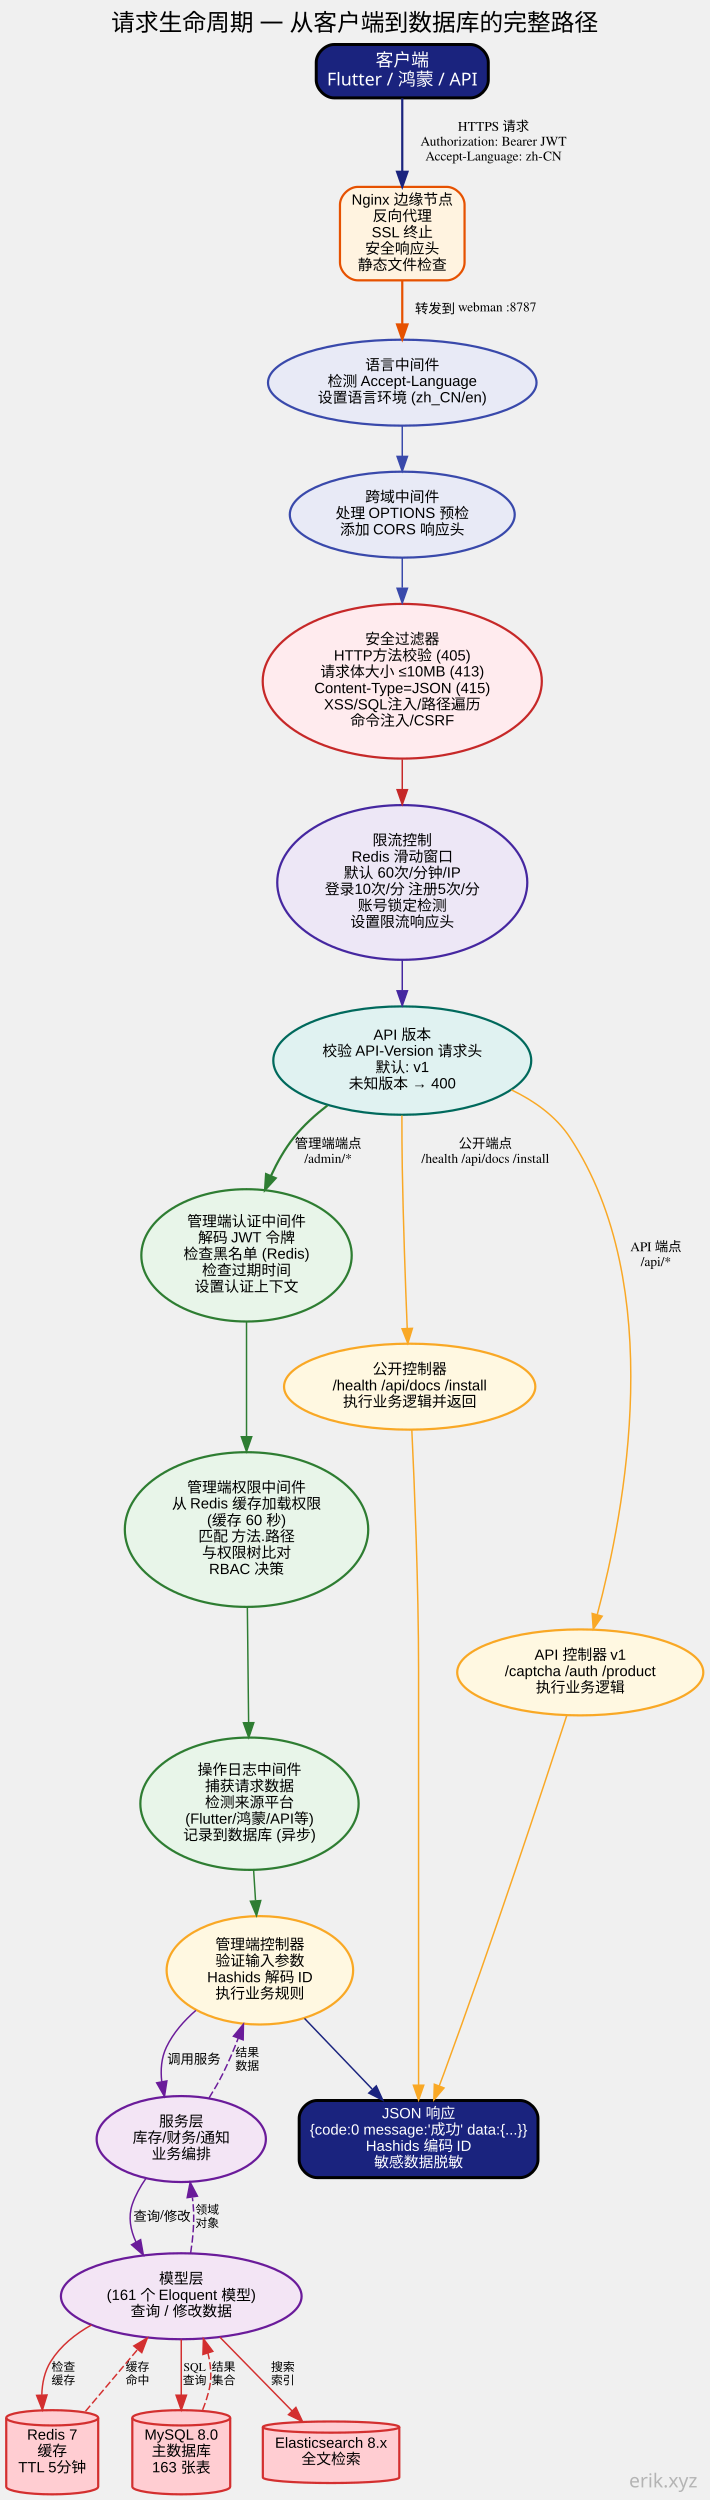
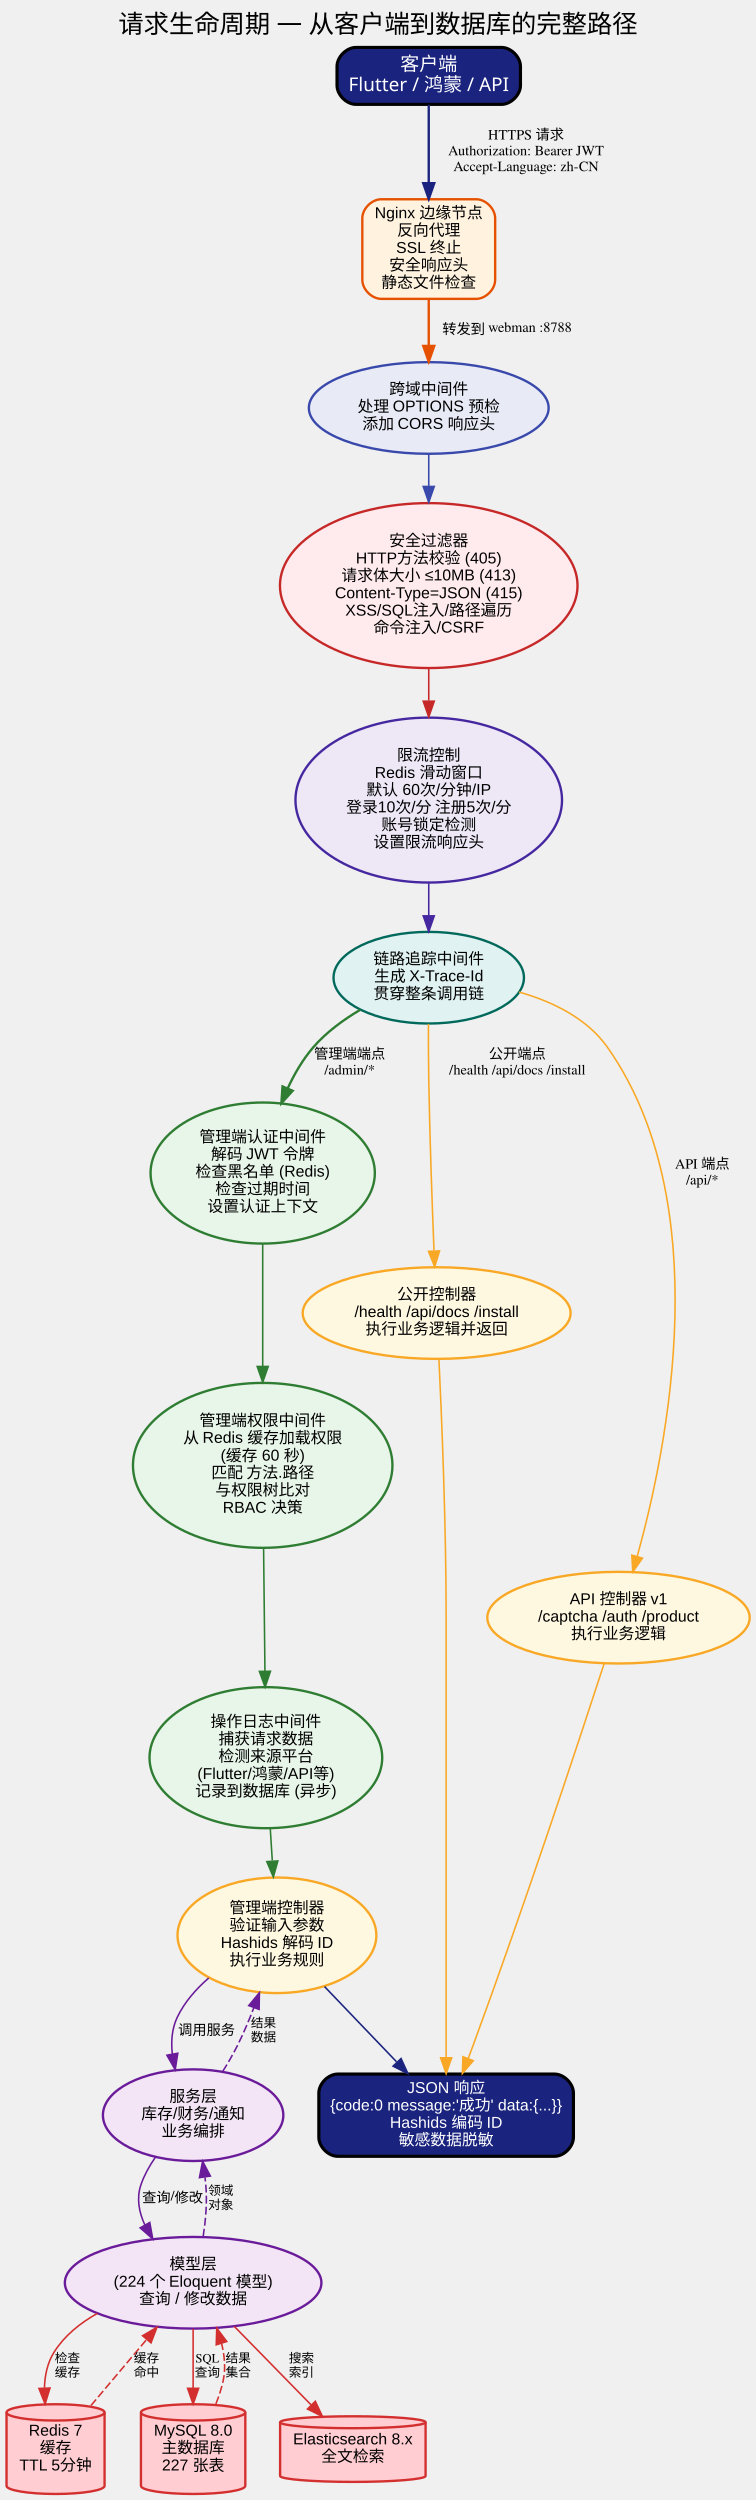
- <svg xmlns="http://www.w3.org/2000/svg" width="478pt" height="1685pt" viewBox="0.00 0.00 477.73 1685.50">
-   <g id="graph0" class="graph" transform="scale(1 1) rotate(0) translate(4 1681.5)">
-     <text text-anchor="middle" x="234.87" y="-1660.7" font-family="Arial Bold" font-size="16.00">请求生命周期 — 从客户端到数据库的完整路径</text>
+ <svg xmlns="http://www.w3.org/2000/svg" width="478pt" height="1581pt" viewBox="0.00 0.00 477.73 1580.96">
+   <g id="graph0" class="graph" transform="scale(1 1) rotate(0) translate(4 1576.96)">
+     <text text-anchor="middle" x="234.87" y="-1556.16" font-family="Arial Bold" font-size="16.00">请求生命周期 — 从客户端到数据库的完整路径</text>
    <g id="node1" class="node">
-       <path fill="#1a237e" stroke="black" stroke-width="2" d="M313,-1651.5C313,-1651.5 221,-1651.5 221,-1651.5 215,-1651.5 209,-1645.5 209,-1639.5 209,-1639.5 209,-1627.5 209,-1627.5 209,-1621.5 215,-1615.5 221,-1615.5 221,-1615.5 313,-1615.5 313,-1615.5 319,-1615.5 325,-1621.5 325,-1627.5 325,-1627.5 325,-1639.5 325,-1639.5 325,-1645.5 319,-1651.5 313,-1651.5" />
-       <text text-anchor="middle" x="267" y="-1636.9" font-family="Arial Bold" font-size="12.00" fill="white">客户端</text>
-       <text text-anchor="middle" x="267" y="-1623.9" font-family="Arial Bold" font-size="12.00" fill="white">Flutter / 鸿蒙 / API</text>
+       <path fill="#1a237e" stroke="black" stroke-width="2" d="M313,-1546.96C313,-1546.96 221,-1546.96 221,-1546.96 215,-1546.96 209,-1540.96 209,-1534.96 209,-1534.96 209,-1522.96 209,-1522.96 209,-1516.96 215,-1510.96 221,-1510.96 221,-1510.96 313,-1510.96 313,-1510.96 319,-1510.96 325,-1516.96 325,-1522.96 325,-1522.96 325,-1534.96 325,-1534.96 325,-1540.96 319,-1546.96 313,-1546.96" />
+       <text text-anchor="middle" x="267" y="-1532.36" font-family="Arial Bold" font-size="12.00" fill="white">客户端</text>
+       <text text-anchor="middle" x="267" y="-1519.36" font-family="Arial Bold" font-size="12.00" fill="white">Flutter / 鸿蒙 / API</text>
    </g>
    <g id="node2" class="node">
-       <path fill="#fff3e0" stroke="#e65100" stroke-width="1.5" d="M297,-1555.5C297,-1555.5 237,-1555.5 237,-1555.5 231,-1555.5 225,-1549.5 225,-1543.5 225,-1543.5 225,-1504.5 225,-1504.5 225,-1498.5 231,-1492.5 237,-1492.5 237,-1492.5 297,-1492.5 297,-1492.5 303,-1492.5 309,-1498.5 309,-1504.5 309,-1504.5 309,-1543.5 309,-1543.5 309,-1549.5 303,-1555.5 297,-1555.5" />
-       <text text-anchor="middle" x="267" y="-1543.5" font-family="Arial" font-size="10.00">Nginx 边缘节点</text>
-       <text text-anchor="middle" x="267" y="-1532.5" font-family="Arial" font-size="10.00">反向代理</text>
-       <text text-anchor="middle" x="267" y="-1521.5" font-family="Arial" font-size="10.00">SSL 终止</text>
-       <text text-anchor="middle" x="267" y="-1510.5" font-family="Arial" font-size="10.00">安全响应头</text>
-       <text text-anchor="middle" x="267" y="-1499.5" font-family="Arial" font-size="10.00">静态文件检查</text>
+       <path fill="#fff3e0" stroke="#e65100" stroke-width="1.5" d="M297,-1450.96C297,-1450.96 237,-1450.96 237,-1450.96 231,-1450.96 225,-1444.96 225,-1438.96 225,-1438.96 225,-1399.96 225,-1399.96 225,-1393.96 231,-1387.96 237,-1387.96 237,-1387.96 297,-1387.96 297,-1387.96 303,-1387.96 309,-1393.96 309,-1399.96 309,-1399.96 309,-1438.96 309,-1438.96 309,-1444.96 303,-1450.96 297,-1450.96" />
+       <text text-anchor="middle" x="267" y="-1438.96" font-family="Arial" font-size="10.00">Nginx 边缘节点</text>
+       <text text-anchor="middle" x="267" y="-1427.96" font-family="Arial" font-size="10.00">反向代理</text>
+       <text text-anchor="middle" x="267" y="-1416.96" font-family="Arial" font-size="10.00">SSL 终止</text>
+       <text text-anchor="middle" x="267" y="-1405.96" font-family="Arial" font-size="10.00">安全响应头</text>
+       <text text-anchor="middle" x="267" y="-1394.96" font-family="Arial" font-size="10.00">静态文件检查</text>
    </g>
    <g id="edge1" class="edge">
-       <path fill="none" stroke="#1a237e" stroke-width="1.5" d="M267,-1615.22C267,-1601.95 267,-1583.07 267,-1566" />
-       <polygon fill="#1a237e" stroke="#1a237e" stroke-width="1.5" points="270.5,-1565.67 267,-1555.67 263.5,-1565.67 270.5,-1565.67" />
-       <text text-anchor="middle" x="328.5" y="-1593.3" font-family="Times,serif" font-size="9.00">HTTPS 请求</text>
-       <text text-anchor="middle" x="328.5" y="-1583.3" font-family="Times,serif" font-size="9.00">Authorization: Bearer JWT</text>
-       <text text-anchor="middle" x="328.5" y="-1573.3" font-family="Times,serif" font-size="9.00">Accept-Language: zh-CN</text>
+       <path fill="none" stroke="#1a237e" stroke-width="1.5" d="M267,-1510.69C267,-1497.41 267,-1478.53 267,-1461.46" />
+       <polygon fill="#1a237e" stroke="#1a237e" stroke-width="1.5" points="270.5,-1461.13 267,-1451.13 263.5,-1461.13 270.5,-1461.13" />
+       <text text-anchor="middle" x="328.5" y="-1488.76" font-family="Times,serif" font-size="9.00">HTTPS 请求</text>
+       <text text-anchor="middle" x="328.5" y="-1478.76" font-family="Times,serif" font-size="9.00">Authorization: Bearer JWT</text>
+       <text text-anchor="middle" x="328.5" y="-1468.76" font-family="Times,serif" font-size="9.00">Accept-Language: zh-CN</text>
    </g>
    <g id="node3" class="node">
-       <ellipse fill="#e8eaf6" stroke="#3949ab" stroke-width="1.5" cx="267" cy="-1423.5" rx="90.52" ry="28.98" />
-       <text text-anchor="middle" x="267" y="-1432" font-family="Arial" font-size="10.00">语言中间件</text>
-       <text text-anchor="middle" x="267" y="-1421" font-family="Arial" font-size="10.00">检测 Accept-Language</text>
-       <text text-anchor="middle" x="267" y="-1410" font-family="Arial" font-size="10.00">设置语言环境 (zh_CN/en)</text>
+       <ellipse fill="#e8eaf6" stroke="#3949ab" stroke-width="1.5" cx="267" cy="-1318.97" rx="75.82" ry="28.98" />
+       <text text-anchor="middle" x="267" y="-1327.47" font-family="Arial" font-size="10.00">跨域中间件</text>
+       <text text-anchor="middle" x="267" y="-1316.47" font-family="Arial" font-size="10.00">处理 OPTIONS 预检</text>
+       <text text-anchor="middle" x="267" y="-1305.47" font-family="Arial" font-size="10.00">添加 CORS 响应头</text>
    </g>
    <g id="edge2" class="edge">
-       <path fill="none" stroke="#e65100" stroke-width="1.5" d="M267,-1492.37C267,-1483.08 267,-1472.76 267,-1463.02" />
-       <polygon fill="#e65100" stroke="#e65100" stroke-width="1.5" points="270.5,-1462.76 267,-1452.76 263.5,-1462.76 270.5,-1462.76" />
-       <text text-anchor="middle" x="316.5" y="-1470.3" font-family="Times,serif" font-size="9.00">转发到 webman :8787</text>
+       <path fill="none" stroke="#e65100" stroke-width="1.5" d="M267,-1387.83C267,-1378.54 267,-1368.22 267,-1358.48" />
+       <polygon fill="#e65100" stroke="#e65100" stroke-width="1.5" points="270.5,-1358.22 267,-1348.22 263.5,-1358.22 270.5,-1358.22" />
+       <text text-anchor="middle" x="316.5" y="-1365.76" font-family="Times,serif" font-size="9.00">转发到 webman :8788</text>
    </g>
    <g id="node4" class="node">
-       <ellipse fill="#e8eaf6" stroke="#3949ab" stroke-width="1.5" cx="267" cy="-1334.52" rx="75.82" ry="28.98" />
-       <text text-anchor="middle" x="267" y="-1343.02" font-family="Arial" font-size="10.00">跨域中间件</text>
-       <text text-anchor="middle" x="267" y="-1332.02" font-family="Arial" font-size="10.00">处理 OPTIONS 预检</text>
-       <text text-anchor="middle" x="267" y="-1321.02" font-family="Arial" font-size="10.00">添加 CORS 响应头</text>
+       <ellipse fill="#ffebee" stroke="#c62828" stroke-width="1.5" cx="267" cy="-1206.65" rx="94.09" ry="52.15" />
+       <text text-anchor="middle" x="267" y="-1231.65" font-family="Arial" font-size="10.00">安全过滤器</text>
+       <text text-anchor="middle" x="267" y="-1220.65" font-family="Arial" font-size="10.00">HTTP方法校验 (405)</text>
+       <text text-anchor="middle" x="267" y="-1209.65" font-family="Arial" font-size="10.00">请求体大小 ≤10MB (413)</text>
+       <text text-anchor="middle" x="267" y="-1198.65" font-family="Arial" font-size="10.00">Content-Type=JSON (415)</text>
+       <text text-anchor="middle" x="267" y="-1187.65" font-family="Arial" font-size="10.00">XSS/SQL注入/路径遍历</text>
+       <text text-anchor="middle" x="267" y="-1176.65" font-family="Arial" font-size="10.00">命令注入/CSRF</text>
    </g>
    <g id="edge3" class="edge">
-       <path fill="none" stroke="#3949ab" d="M267,-1394.5C267,-1387.9 267,-1380.74 267,-1373.77" />
-       <polygon fill="#3949ab" stroke="#3949ab" points="270.5,-1373.77 267,-1363.77 263.5,-1373.77 270.5,-1373.77" />
+       <path fill="none" stroke="#3949ab" d="M267,-1289.84C267,-1283.58 267,-1276.7 267,-1269.67" />
+       <polygon fill="#3949ab" stroke="#3949ab" points="270.5,-1269.32 267,-1259.32 263.5,-1269.32 270.5,-1269.32" />
    </g>
    <g id="node5" class="node">
-       <ellipse fill="#ffebee" stroke="#c62828" stroke-width="1.5" cx="267" cy="-1222.2" rx="94.09" ry="52.15" />
-       <text text-anchor="middle" x="267" y="-1247.2" font-family="Arial" font-size="10.00">安全过滤器</text>
-       <text text-anchor="middle" x="267" y="-1236.2" font-family="Arial" font-size="10.00">HTTP方法校验 (405)</text>
-       <text text-anchor="middle" x="267" y="-1225.2" font-family="Arial" font-size="10.00">请求体大小 ≤10MB (413)</text>
-       <text text-anchor="middle" x="267" y="-1214.2" font-family="Arial" font-size="10.00">Content-Type=JSON (415)</text>
-       <text text-anchor="middle" x="267" y="-1203.2" font-family="Arial" font-size="10.00">XSS/SQL注入/路径遍历</text>
-       <text text-anchor="middle" x="267" y="-1192.2" font-family="Arial" font-size="10.00">命令注入/CSRF</text>
+       <ellipse fill="#ede7f6" stroke="#4527a0" stroke-width="1.5" cx="267" cy="-1071" rx="84.29" ry="52.15" />
+       <text text-anchor="middle" x="267" y="-1096" font-family="Arial" font-size="10.00">限流控制</text>
+       <text text-anchor="middle" x="267" y="-1085" font-family="Arial" font-size="10.00">Redis 滑动窗口</text>
+       <text text-anchor="middle" x="267" y="-1074" font-family="Arial" font-size="10.00">默认 60次/分钟/IP</text>
+       <text text-anchor="middle" x="267" y="-1063" font-family="Arial" font-size="10.00">登录10次/分 注册5次/分</text>
+       <text text-anchor="middle" x="267" y="-1052" font-family="Arial" font-size="10.00">账号锁定检测</text>
+       <text text-anchor="middle" x="267" y="-1041" font-family="Arial" font-size="10.00">设置限流响应头</text>
    </g>
    <g id="edge4" class="edge">
-       <path fill="none" stroke="#3949ab" d="M267,-1305.4C267,-1299.14 267,-1292.26 267,-1285.23" />
-       <polygon fill="#3949ab" stroke="#3949ab" points="270.5,-1284.87 267,-1274.87 263.5,-1284.87 270.5,-1284.87" />
+       <path fill="none" stroke="#c62828" d="M267,-1153.98C267,-1147.42 267,-1140.66 267,-1133.96" />
+       <polygon fill="#c62828" stroke="#c62828" points="270.5,-1133.53 267,-1123.53 263.5,-1133.53 270.5,-1133.53" />
    </g>
    <g id="node6" class="node">
-       <ellipse fill="#ede7f6" stroke="#4527a0" stroke-width="1.5" cx="267" cy="-1086.55" rx="84.29" ry="52.15" />
-       <text text-anchor="middle" x="267" y="-1111.55" font-family="Arial" font-size="10.00">限流控制</text>
-       <text text-anchor="middle" x="267" y="-1100.55" font-family="Arial" font-size="10.00">Redis 滑动窗口</text>
-       <text text-anchor="middle" x="267" y="-1089.55" font-family="Arial" font-size="10.00">默认 60次/分钟/IP</text>
-       <text text-anchor="middle" x="267" y="-1078.55" font-family="Arial" font-size="10.00">登录10次/分 注册5次/分</text>
-       <text text-anchor="middle" x="267" y="-1067.55" font-family="Arial" font-size="10.00">账号锁定检测</text>
-       <text text-anchor="middle" x="267" y="-1056.55" font-family="Arial" font-size="10.00">设置限流响应头</text>
+       <ellipse fill="#e0f2f1" stroke="#00695c" stroke-width="1.5" cx="267" cy="-958.68" rx="60.21" ry="28.98" />
+       <text text-anchor="middle" x="267" y="-967.18" font-family="Arial" font-size="10.00">链路追踪中间件</text>
+       <text text-anchor="middle" x="267" y="-956.18" font-family="Arial" font-size="10.00">生成 X-Trace-Id</text>
+       <text text-anchor="middle" x="267" y="-945.18" font-family="Arial" font-size="10.00">贯穿整条调用链</text>
    </g>
    <g id="edge5" class="edge">
-       <path fill="none" stroke="#c62828" d="M267,-1169.53C267,-1162.98 267,-1156.21 267,-1149.52" />
-       <polygon fill="#c62828" stroke="#c62828" points="270.5,-1149.09 267,-1139.09 263.5,-1149.09 270.5,-1149.09" />
+       <path fill="none" stroke="#4527a0" d="M267,-1018.39C267,-1011.47 267,-1004.48 267,-997.85" />
+       <polygon fill="#4527a0" stroke="#4527a0" points="270.5,-997.79 267,-987.79 263.5,-997.79 270.5,-997.79" />
    </g>
    <g id="node7" class="node">
-       <ellipse fill="#e0f2f1" stroke="#00695c" stroke-width="1.5" cx="267" cy="-966.46" rx="86.95" ry="36.54" />
-       <text text-anchor="middle" x="267" y="-980.46" font-family="Arial" font-size="10.00">API 版本</text>
-       <text text-anchor="middle" x="267" y="-969.46" font-family="Arial" font-size="10.00">校验 API-Version 请求头</text>
-       <text text-anchor="middle" x="267" y="-958.46" font-family="Arial" font-size="10.00">默认: v1</text>
-       <text text-anchor="middle" x="267" y="-947.46" font-family="Arial" font-size="10.00">未知版本 → 400</text>
-     </g>
-     <g id="edge6" class="edge">
-       <path fill="none" stroke="#4527a0" d="M267,-1034.1C267,-1027.33 267,-1020.42 267,-1013.74" />
-       <polygon fill="#4527a0" stroke="#4527a0" points="270.5,-1013.49 267,-1003.49 263.5,-1013.49 270.5,-1013.49" />
-     </g>
-     <g id="node8" class="node">
      <ellipse fill="#e8f5e9" stroke="#2e7d32" stroke-width="1.5" cx="162" cy="-835.14" rx="70.92" ry="44.6" />
      <text text-anchor="middle" x="162" y="-854.64" font-family="Arial" font-size="10.00">管理端认证中间件</text>
      <text text-anchor="middle" x="162" y="-843.64" font-family="Arial" font-size="10.00">解码 JWT 令牌</text>
      <text text-anchor="middle" x="162" y="-832.64" font-family="Arial" font-size="10.00">检查黑名单 (Redis)</text>
      <text text-anchor="middle" x="162" y="-821.64" font-family="Arial" font-size="10.00">检查过期时间</text>
      <text text-anchor="middle" x="162" y="-810.64" font-family="Arial" font-size="10.00">设置认证上下文</text>
    </g>
-     <g id="edge11" class="edge">
-       <path fill="none" stroke="#2e7d32" stroke-width="1.5" d="M216.58,-936.22C208.3,-929.87 200.37,-922.64 194,-914.69 187.79,-906.93 182.63,-897.8 178.4,-888.56" />
-       <polygon fill="#2e7d32" stroke="#2e7d32" stroke-width="1.5" points="181.61,-887.17 174.47,-879.34 175.17,-889.91 181.61,-887.17" />
+     <g id="edge10" class="edge">
+       <path fill="none" stroke="#2e7d32" stroke-width="1.5" d="M223.74,-938.42C212.97,-932.06 202.17,-924.15 194,-914.69 187.43,-907.08 182.09,-897.95 177.79,-888.65" />
+       <polygon fill="#2e7d32" stroke="#2e7d32" stroke-width="1.5" points="180.96,-887.17 173.82,-879.33 174.52,-889.91 180.96,-887.17" />
      <text text-anchor="middle" x="217" y="-907.49" font-family="Times,serif" font-size="9.00">管理端端点</text>
      <text text-anchor="middle" x="217" y="-897.49" font-family="Times,serif" font-size="9.00">/admin/*</text>
    </g>
-     <g id="node11" class="node">
+     <g id="node10" class="node">
      <ellipse fill="#fff8e1" stroke="#f9a825" stroke-width="1.5" cx="272" cy="-746.6" rx="84.71" ry="28.98" />
      <text text-anchor="middle" x="272" y="-755.1" font-family="Arial" font-size="10.00">公开控制器</text>
      <text text-anchor="middle" x="272" y="-744.1" font-family="Arial" font-size="10.00">/health /api/docs /install</text>
      <text text-anchor="middle" x="272" y="-733.1" font-family="Arial" font-size="10.00">执行业务逻辑并返回</text>
    </g>
-     <g id="edge7" class="edge">
-       <path fill="none" stroke="#f9a825" d="M266.76,-929.45C266.75,-918.31 266.81,-905.99 267,-894.69 267.63,-857.83 269.13,-815.8 270.33,-786.13" />
+     <g id="edge6" class="edge">
+       <path fill="none" stroke="#f9a825" d="M266.8,-929.46C266.77,-918.59 266.81,-906.06 267,-894.69 267.63,-857.83 269.13,-815.8 270.33,-786.13" />
      <polygon fill="#f9a825" stroke="#f9a825" points="273.84,-785.93 270.76,-775.79 266.85,-785.64 273.84,-785.93" />
      <text text-anchor="middle" x="323" y="-907.49" font-family="Times,serif" font-size="9.00">公开端点</text>
      <text text-anchor="middle" x="323" y="-897.49" font-family="Times,serif" font-size="9.00">/health /api/docs /install</text>
    </g>
-     <g id="node12" class="node">
+     <g id="node11" class="node">
      <ellipse fill="#fff8e1" stroke="#f9a825" stroke-width="1.5" cx="387" cy="-553.97" rx="82.96" ry="28.98" />
      <text text-anchor="middle" x="387" y="-562.47" font-family="Arial" font-size="10.00">API 控制器 v1</text>
      <text text-anchor="middle" x="387" y="-551.47" font-family="Arial" font-size="10.00">/captcha /auth /product</text>
      <text text-anchor="middle" x="387" y="-540.47" font-family="Arial" font-size="10.00">执行业务逻辑</text>
    </g>
-     <g id="edge9" class="edge">
-       <path fill="none" stroke="#f9a825" d="M340.63,-946.68C356.1,-939.25 370.57,-928.95 380,-914.69 445.98,-814.85 417.13,-662.99 398.43,-592.87" />
-       <polygon fill="#f9a825" stroke="#f9a825" points="401.78,-591.86 395.76,-583.14 395.03,-593.71 401.78,-591.86" />
-       <text text-anchor="middle" x="438" y="-837.94" font-family="Times,serif" font-size="9.00">API 端点</text>
-       <text text-anchor="middle" x="438" y="-827.94" font-family="Times,serif" font-size="9.00">/api/*</text>
-     </g>
-     <g id="node9" class="node">
+     <g id="edge8" class="edge">
+       <path fill="none" stroke="#f9a825" d="M324.14,-949.61C345.21,-943.58 367.07,-933.05 380,-914.69 449.05,-816.59 418.44,-663.22 398.83,-592.72" />
+       <polygon fill="#f9a825" stroke="#f9a825" points="402.15,-591.59 396.03,-582.94 395.42,-593.52 402.15,-591.59" />
+       <text text-anchor="middle" x="440" y="-837.94" font-family="Times,serif" font-size="9.00">API 端点</text>
+       <text text-anchor="middle" x="440" y="-827.94" font-family="Times,serif" font-size="9.00">/api/*</text>
+     </g>
+     <g id="node8" class="node">
      <ellipse fill="#e8f5e9" stroke="#2e7d32" stroke-width="1.5" cx="162" cy="-650.28" rx="82.05" ry="52.15" />
      <text text-anchor="middle" x="162" y="-675.28" font-family="Arial" font-size="10.00">管理端权限中间件</text>
      <text text-anchor="middle" x="162" y="-664.28" font-family="Arial" font-size="10.00">从 Redis 缓存加载权限</text>
      <text text-anchor="middle" x="162" y="-653.28" font-family="Arial" font-size="10.00">(缓存 60 秒)</text>
      <text text-anchor="middle" x="162" y="-642.28" font-family="Arial" font-size="10.00">匹配 方法.路径</text>
      <text text-anchor="middle" x="162" y="-631.28" font-family="Arial" font-size="10.00">与权限树比对</text>
      <text text-anchor="middle" x="162" y="-620.28" font-family="Arial" font-size="10.00">RBAC 决策</text>
    </g>
-     <g id="edge12" class="edge">
+     <g id="edge11" class="edge">
      <path fill="none" stroke="#2e7d32" d="M162,-790.34C162,-767.22 162,-738.46 162,-713.1" />
      <polygon fill="#2e7d32" stroke="#2e7d32" points="165.5,-712.84 162,-702.84 158.5,-712.84 165.5,-712.84" />
    </g>
-     <g id="node10" class="node">
+     <g id="node9" class="node">
      <ellipse fill="#e8f5e9" stroke="#2e7d32" stroke-width="1.5" cx="164" cy="-465.43" rx="73.58" ry="44.6" />
      <text text-anchor="middle" x="164" y="-484.93" font-family="Arial" font-size="10.00">操作日志中间件</text>
      <text text-anchor="middle" x="164" y="-473.93" font-family="Arial" font-size="10.00">捕获请求数据</text>
      <text text-anchor="middle" x="164" y="-462.93" font-family="Arial" font-size="10.00">检测来源平台</text>
      <text text-anchor="middle" x="164" y="-451.93" font-family="Arial" font-size="10.00">(Flutter/鸿蒙/API等)</text>
      <text text-anchor="middle" x="164" y="-440.93" font-family="Arial" font-size="10.00">记录到数据库 (异步)</text>
    </g>
-     <g id="edge13" class="edge">
+     <g id="edge12" class="edge">
      <path fill="none" stroke="#2e7d32" d="M162.56,-597.86C162.83,-573.64 163.14,-544.76 163.41,-520.25" />
      <polygon fill="#2e7d32" stroke="#2e7d32" points="166.91,-520.08 163.52,-510.04 159.91,-520 166.91,-520.08" />
    </g>
-     <g id="node13" class="node">
+     <g id="node12" class="node">
      <ellipse fill="#fff8e1" stroke="#f9a825" stroke-width="1.5" cx="171" cy="-353.11" rx="62.87" ry="36.54" />
      <text text-anchor="middle" x="171" y="-367.11" font-family="Arial" font-size="10.00">管理端控制器</text>
      <text text-anchor="middle" x="171" y="-356.11" font-family="Arial" font-size="10.00">验证输入参数</text>
      <text text-anchor="middle" x="171" y="-345.11" font-family="Arial" font-size="10.00">Hashids 解码 ID</text>
      <text text-anchor="middle" x="171" y="-334.11" font-family="Arial" font-size="10.00">执行业务规则</text>
    </g>
-     <g id="edge14" class="edge">
+     <g id="edge13" class="edge">
      <path fill="none" stroke="#2e7d32" d="M166.77,-420.83C167.19,-414.11 167.63,-407.15 168.06,-400.37" />
      <polygon fill="#2e7d32" stroke="#2e7d32" points="171.59,-400.14 168.73,-389.94 164.6,-399.7 171.59,-400.14" />
    </g>
-     <g id="node19" class="node">
+     <g id="node18" class="node">
      <path fill="#1a237e" stroke="black" stroke-width="2" d="M346.5,-265.35C346.5,-265.35 209.5,-265.35 209.5,-265.35 203.5,-265.35 197.5,-259.35 197.5,-253.35 197.5,-253.35 197.5,-225.35 197.5,-225.35 197.5,-219.35 203.5,-213.35 209.5,-213.35 209.5,-213.35 346.5,-213.35 346.5,-213.35 352.5,-213.35 358.5,-219.35 358.5,-225.35 358.5,-225.35 358.5,-253.35 358.5,-253.35 358.5,-259.35 352.5,-265.35 346.5,-265.35" />
      <text text-anchor="middle" x="278" y="-253.35" font-family="Arial" font-size="10.00" fill="white">JSON 响应</text>
      <text text-anchor="middle" x="278" y="-242.35" font-family="Arial" font-size="10.00" fill="white">{code:0 message:'成功' data:{...}}</text>
      <text text-anchor="middle" x="278" y="-231.35" font-family="Arial" font-size="10.00" fill="white">Hashids 编码 ID</text>
      <text text-anchor="middle" x="278" y="-220.35" font-family="Arial" font-size="10.00" fill="white">敏感数据脱敏</text>
    </g>
-     <g id="edge8" class="edge">
+     <g id="edge7" class="edge">
      <path fill="none" stroke="#f9a825" d="M273.44,-717.51C275.21,-680.33 278,-612.75 278,-554.97 278,-554.97 278,-554.97 278,-352.11 278,-326.6 278,-297.81 278,-275.84" />
      <polygon fill="#f9a825" stroke="#f9a825" points="281.5,-275.65 278,-265.65 274.5,-275.65 281.5,-275.65" />
    </g>
-     <g id="edge10" class="edge">
+     <g id="edge9" class="edge">
      <path fill="none" stroke="#f9a825" d="M377.9,-524.86C361.86,-475.67 327.2,-370.83 295,-283.34 294.01,-280.66 292.97,-277.89 291.91,-275.11" />
      <polygon fill="#f9a825" stroke="#f9a825" points="295.15,-273.79 288.27,-265.73 288.62,-276.32 295.15,-273.79" />
    </g>
-     <g id="node14" class="node">
+     <g id="node13" class="node">
      <ellipse fill="#f3e5f5" stroke="#6a1b9a" stroke-width="1.5" cx="118" cy="-239.35" rx="57.05" ry="28.98" />
      <text text-anchor="middle" x="118" y="-247.85" font-family="Arial" font-size="10.00">服务层</text>
      <text text-anchor="middle" x="118" y="-236.85" font-family="Arial" font-size="10.00">库存/财务/通知</text>
      <text text-anchor="middle" x="118" y="-225.85" font-family="Arial" font-size="10.00">业务编排</text>
    </g>
-     <g id="edge15" class="edge">
+     <g id="edge14" class="edge">
      <path fill="none" stroke="#6a1b9a" d="M127.87,-326.11C119.84,-319.14 112.55,-310.84 108,-301.34 104.55,-294.13 103.95,-285.94 104.85,-277.97" />
      <polygon fill="#6a1b9a" stroke="#6a1b9a" points="108.3,-278.53 106.67,-268.06 101.42,-277.26 108.3,-278.53" />
      <text text-anchor="middle" x="126.5" y="-290.14" font-family="Times,serif" font-size="9.00">调用服务</text>
    </g>
-     <g id="edge24" class="edge">
+     <g id="edge23" class="edge">
      <path fill="none" stroke="#1a237e" d="M201.09,-320.68C215.3,-305.84 232.26,-288.12 246.63,-273.11" />
      <polygon fill="#1a237e" stroke="#1a237e" points="249.49,-275.18 253.88,-265.54 244.44,-270.34 249.49,-275.18" />
    </g>
-     <g id="edge23" class="edge">
+     <g id="edge22" class="edge">
      <path fill="none" stroke="#6a1b9a" stroke-dasharray="5,2" d="M136.75,-267.08C140.05,-272.35 143.29,-277.92 146,-283.34 149.79,-290.94 153.31,-299.26 156.43,-307.4" />
      <polygon fill="#6a1b9a" stroke="#6a1b9a" points="153.17,-308.66 159.92,-316.83 159.74,-306.24 153.17,-308.66" />
      <text text-anchor="middle" x="162.5" y="-294.94" font-family="Times,serif" font-size="8.00">结果</text>
      <text text-anchor="middle" x="162.5" y="-285.94" font-family="Times,serif" font-size="8.00">数据</text>
    </g>
-     <g id="node15" class="node">
+     <g id="node14" class="node">
      <ellipse fill="#f3e5f5" stroke="#6a1b9a" stroke-width="1.5" cx="118" cy="-133.37" rx="81.13" ry="28.98" />
      <text text-anchor="middle" x="118" y="-141.87" font-family="Arial" font-size="10.00">模型层</text>
-       <text text-anchor="middle" x="118" y="-130.87" font-family="Arial" font-size="10.00">(161 个 Eloquent 模型)</text>
+       <text text-anchor="middle" x="118" y="-130.87" font-family="Arial" font-size="10.00">(224 个 Eloquent 模型)</text>
      <text text-anchor="middle" x="118" y="-119.87" font-family="Arial" font-size="10.00">查询 / 修改数据</text>
    </g>
-     <g id="edge16" class="edge">
+     <g id="edge15" class="edge">
      <path fill="none" stroke="#6a1b9a" d="M94.08,-212.65C90.35,-207.29 87.06,-201.42 85,-195.36 82.1,-186.83 83.72,-178.07 87.46,-169.95" />
      <polygon fill="#6a1b9a" stroke="#6a1b9a" points="90.59,-171.53 92.46,-161.1 84.49,-168.09 90.59,-171.53" />
      <text text-anchor="middle" x="105" y="-184.16" font-family="Times,serif" font-size="9.00">查询/修改</text>
    </g>
-     <g id="edge22" class="edge">
+     <g id="edge21" class="edge">
      <path fill="none" stroke="#6a1b9a" stroke-dasharray="5,2" d="M124.34,-162.56C125.95,-172.86 126.99,-184.62 126,-195.36 125.86,-196.87 125.69,-198.41 125.51,-199.96" />
      <polygon fill="#6a1b9a" stroke="#6a1b9a" points="121.99,-199.84 124,-210.24 128.91,-200.85 121.99,-199.84" />
      <text text-anchor="middle" x="135.5" y="-188.96" font-family="Times,serif" font-size="8.00">领域</text>
      <text text-anchor="middle" x="135.5" y="-179.96" font-family="Times,serif" font-size="8.00">对象</text>
    </g>
-     <g id="node16" class="node">
+     <g id="node15" class="node">
      <path fill="#ffcdd2" stroke="#d32f2f" stroke-width="1.5" d="M62,-51.4C62,-54.25 48.11,-56.56 31,-56.56 13.89,-56.56 0,-54.25 0,-51.4 0,-51.4 0,-4.97 0,-4.97 0,-2.12 13.89,0.19 31,0.19 48.11,0.19 62,-2.12 62,-4.97 62,-4.97 62,-51.4 62,-51.4" />
      <path fill="none" stroke="#d32f2f" stroke-width="1.5" d="M62,-51.4C62,-48.56 48.11,-46.25 31,-46.25 13.89,-46.25 0,-48.56 0,-51.4" />
      <text text-anchor="middle" x="31" y="-36.69" font-family="Arial" font-size="10.00">Redis 7</text>
      <text text-anchor="middle" x="31" y="-25.69" font-family="Arial" font-size="10.00">缓存</text>
      <text text-anchor="middle" x="31" y="-14.69" font-family="Arial" font-size="10.00">TTL 5分钟</text>
    </g>
-     <g id="edge17" class="edge">
+     <g id="edge16" class="edge">
      <path fill="none" stroke="#d32f2f" d="M57.46,-114.01C46.55,-107.92 36.57,-99.9 30,-89.38 25.84,-82.72 24.21,-74.79 23.98,-66.9" />
      <polygon fill="#d32f2f" stroke="#d32f2f" points="27.49,-66.81 24.39,-56.68 20.49,-66.53 27.49,-66.81" />
      <text text-anchor="middle" x="38.5" y="-82.97" font-family="Times,serif" font-size="8.00">检查</text>
      <text text-anchor="middle" x="38.5" y="-73.97" font-family="Times,serif" font-size="8.00">缓存</text>
    </g>
-     <g id="node17" class="node">
+     <g id="node16" class="node">
      <path fill="#ffcdd2" stroke="#d32f2f" stroke-width="1.5" d="M151,-51.4C151,-54.25 136.21,-56.56 118,-56.56 99.79,-56.56 85,-54.25 85,-51.4 85,-51.4 85,-4.97 85,-4.97 85,-2.12 99.79,0.19 118,0.19 136.21,0.19 151,-2.12 151,-4.97 151,-4.97 151,-51.4 151,-51.4" />
      <path fill="none" stroke="#d32f2f" stroke-width="1.5" d="M151,-51.4C151,-48.56 136.21,-46.25 118,-46.25 99.79,-46.25 85,-48.56 85,-51.4" />
      <text text-anchor="middle" x="118" y="-36.69" font-family="Arial" font-size="10.00">MySQL 8.0</text>
      <text text-anchor="middle" x="118" y="-25.69" font-family="Arial" font-size="10.00">主数据库</text>
-       <text text-anchor="middle" x="118" y="-14.69" font-family="Arial" font-size="10.00">163 张表</text>
-     </g>
-     <g id="edge19" class="edge">
+       <text text-anchor="middle" x="118" y="-14.69" font-family="Arial" font-size="10.00">227 张表</text>
+     </g>
+     <g id="edge18" class="edge">
      <path fill="none" stroke="#d32f2f" d="M118,-104.17C118,-92.61 118,-79.06 118,-66.69" />
      <polygon fill="#d32f2f" stroke="#d32f2f" points="121.5,-66.63 118,-56.63 114.5,-66.63 121.5,-66.63" />
      <text text-anchor="middle" x="127" y="-82.97" font-family="Times,serif" font-size="8.00">SQL</text>
      <text text-anchor="middle" x="127" y="-73.97" font-family="Times,serif" font-size="8.00">查询</text>
    </g>
-     <g id="node18" class="node">
+     <g id="node17" class="node">
      <path fill="#ffcdd2" stroke="#d32f2f" stroke-width="1.5" d="M265,-45.17C265,-47.25 244.38,-48.94 219,-48.94 193.62,-48.94 173,-47.25 173,-45.17 173,-45.17 173,-11.21 173,-11.21 173,-9.13 193.62,-7.44 219,-7.44 244.38,-7.44 265,-9.13 265,-11.21 265,-11.21 265,-45.17 265,-45.17" />
      <path fill="none" stroke="#d32f2f" stroke-width="1.5" d="M265,-45.17C265,-43.08 244.38,-41.39 219,-41.39 193.62,-41.39 173,-43.08 173,-45.17" />
      <text text-anchor="middle" x="219" y="-31.19" font-family="Arial" font-size="10.00">Elasticsearch 8.x</text>
      <text text-anchor="middle" x="219" y="-20.19" font-family="Arial" font-size="10.00">全文检索</text>
    </g>
-     <g id="edge21" class="edge">
+     <g id="edge20" class="edge">
      <path fill="none" stroke="#d32f2f" d="M144.01,-105.8C158.98,-90.5 177.73,-71.34 192.74,-56.01" />
      <polygon fill="#d32f2f" stroke="#d32f2f" points="195.28,-58.42 199.78,-48.82 190.28,-53.52 195.28,-58.42" />
      <text text-anchor="middle" x="186.5" y="-82.97" font-family="Times,serif" font-size="8.00">搜索</text>
      <text text-anchor="middle" x="186.5" y="-73.97" font-family="Times,serif" font-size="8.00">索引</text>
    </g>
-     <g id="edge18" class="edge">
+     <g id="edge17" class="edge">
      <path fill="none" stroke="#d32f2f" stroke-dasharray="5,2" d="M53.4,-55.76C64.12,-68.46 77.08,-83.84 88.57,-97.47" />
      <polygon fill="#d32f2f" stroke="#d32f2f" points="86.02,-99.87 95.14,-105.26 91.37,-95.36 86.02,-99.87" />
      <text text-anchor="middle" x="88.5" y="-82.97" font-family="Times,serif" font-size="8.00">缓存</text>
      <text text-anchor="middle" x="88.5" y="-73.97" font-family="Times,serif" font-size="8.00">命中</text>
    </g>
-     <g id="edge20" class="edge">
+     <g id="edge19" class="edge">
      <path fill="none" stroke="#d32f2f" stroke-dasharray="5,2" d="M132.39,-56.76C134.3,-61.52 135.95,-66.51 137,-71.38 138.67,-79.15 137.91,-87.36 135.96,-95.14" />
      <polygon fill="#d32f2f" stroke="#d32f2f" points="132.61,-94.12 132.93,-104.71 139.28,-96.23 132.61,-94.12" />
      <text text-anchor="middle" x="146.5" y="-82.97" font-family="Times,serif" font-size="8.00">结果</text>
      <text text-anchor="middle" x="146.5" y="-73.97" font-family="Times,serif" font-size="8.00">集合</text>
    </g>
  </g>
-   <text x="470" y="1677" font-size="13" fill="rgba(0,0,0,0.25)" font-family="sans-serif" text-anchor="end">erik.xyz</text>
</svg>
